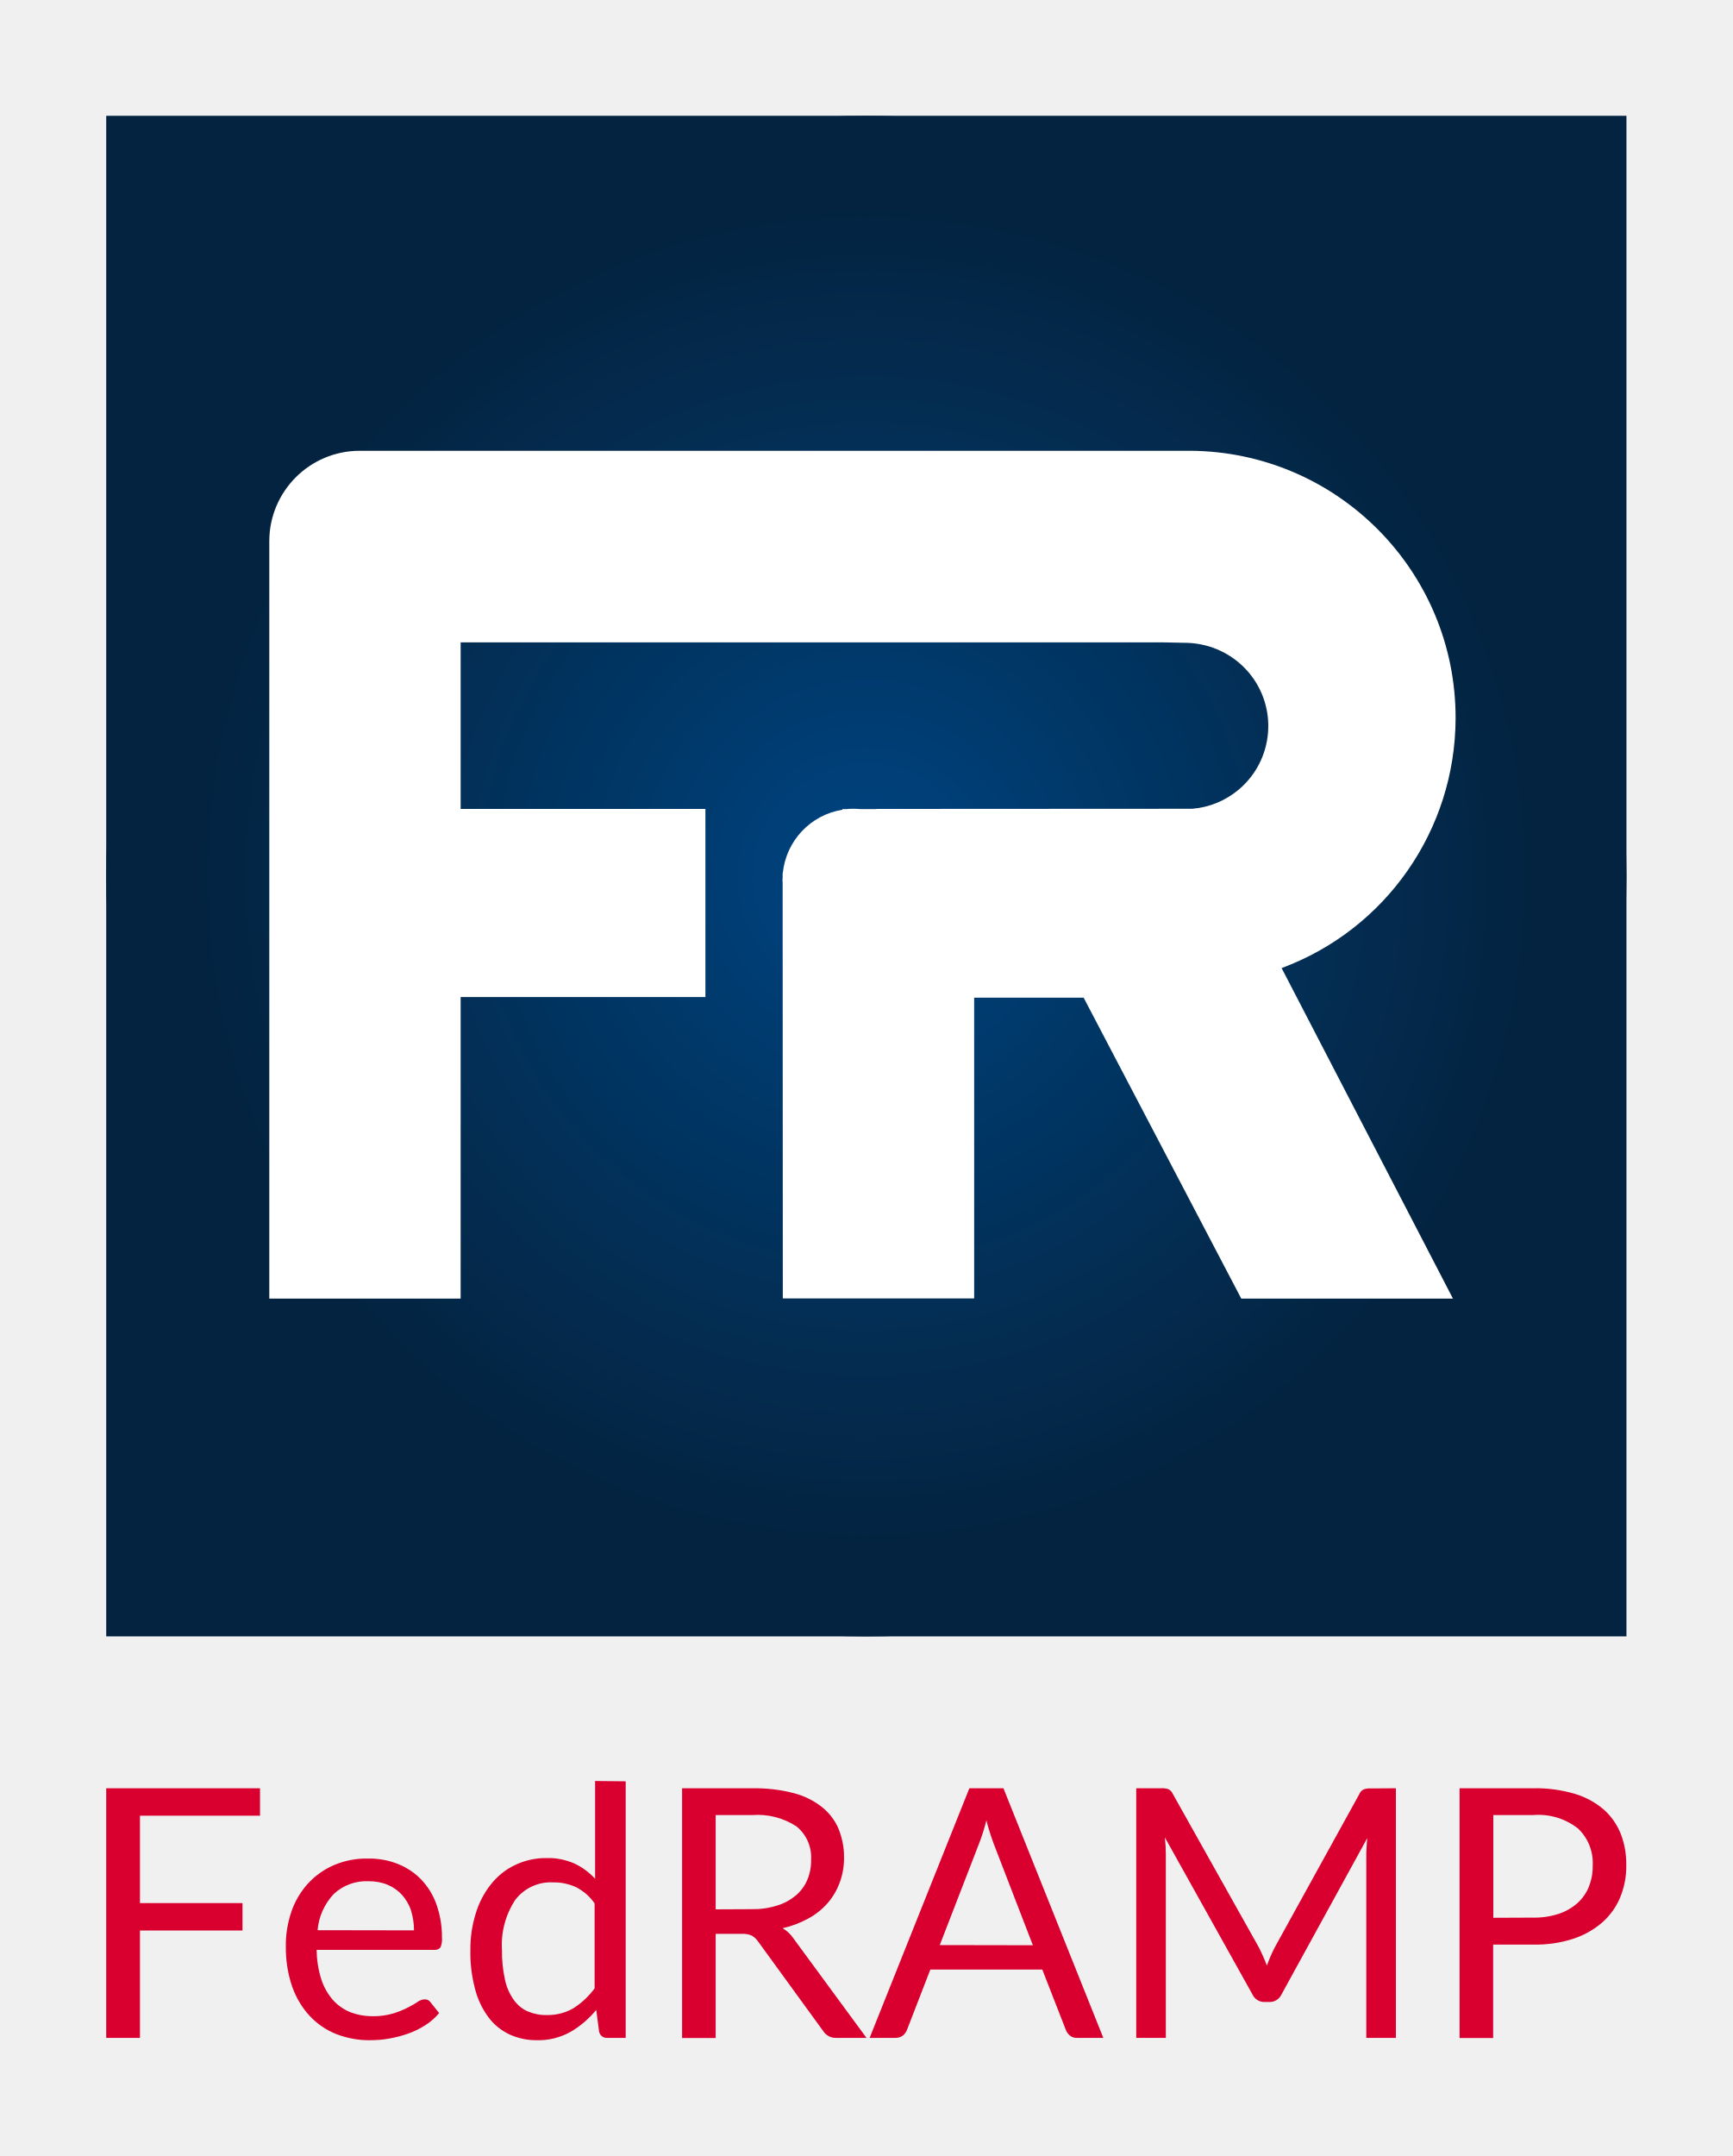
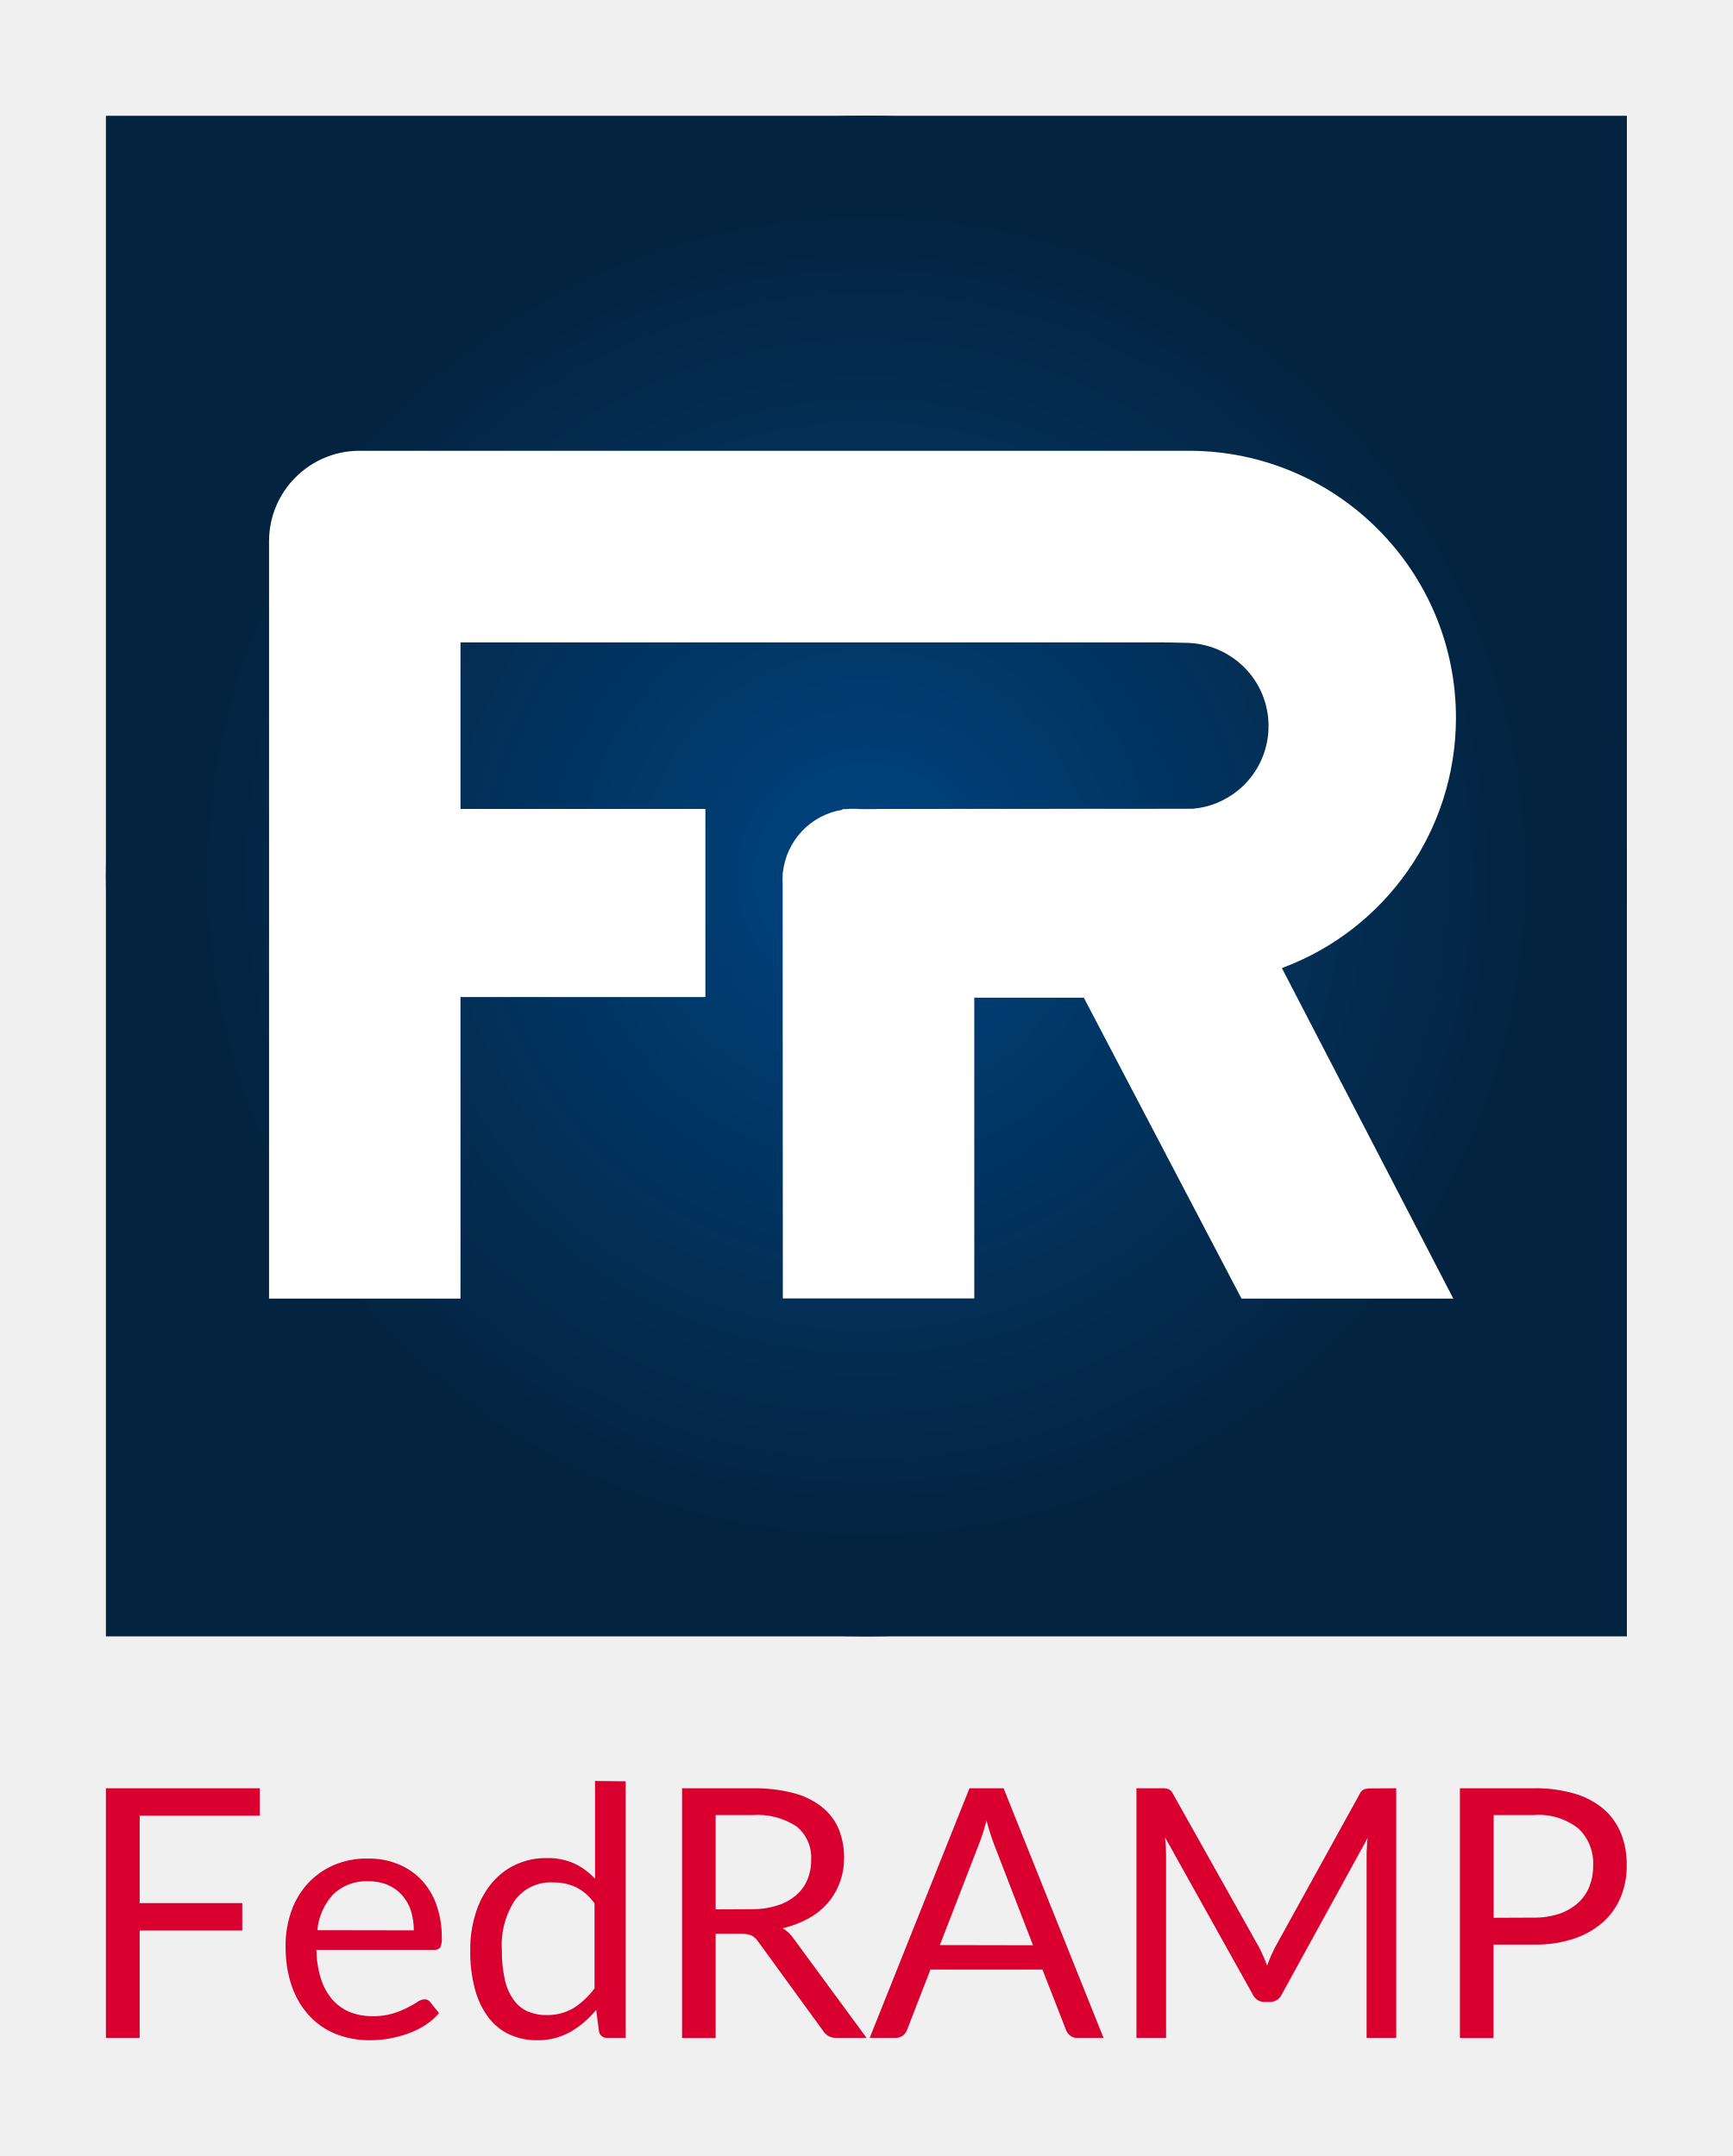
- <svg xmlns="http://www.w3.org/2000/svg" enable-background="new 0 0 104.71 130.33" height="352.724" viewBox="0 0 104.71 130.33" width="283.508">
+ <svg xmlns="http://www.w3.org/2000/svg" enable-background="new 0 0 104.71 130.33" viewBox="0 0 104.71 130.33">
  <clipPath id="a">
    <path d="m6.4 7h91.92v91.92h-91.92z" />
  </clipPath>
  <g clip-path="url(#a)">
    <g fill="#032340">
      <path d="m6.4 7h91.92v91.92h-91.92z" />
      <circle cx="52.36" cy="52.96" r="45.96" />
      <circle cx="52.36" cy="52.96" r="43.57" />
      <circle cx="52.36" cy="52.96" r="41.18" />
    </g>
    <circle cx="52.36" cy="52.96" fill="#032341" r="40.73" />
    <circle cx="52.36" cy="52.96" fill="#032441" r="40.27" />
    <circle cx="52.36" cy="52.96" fill="#032442" r="39.81" />
    <circle cx="52.36" cy="52.96" fill="#032443" r="39.35" />
    <circle cx="52.36" cy="52.96" fill="#032543" r="38.9" />
    <circle cx="52.36" cy="52.96" fill="#032544" r="38.44" />
    <circle cx="52.36" cy="52.96" fill="#032544" r="37.98" />
    <circle cx="52.36" cy="52.96" fill="#032645" r="37.52" />
    <circle cx="52.36" cy="52.96" fill="#032646" r="37.07" />
    <circle cx="52.36" cy="52.96" fill="#032746" r="36.61" />
    <circle cx="52.36" cy="52.96" fill="#032747" r="36.15" />
    <circle cx="52.36" cy="52.96" fill="#032748" r="35.69" />
    <circle cx="52.36" cy="52.96" fill="#032848" r="35.24" />
    <circle cx="52.36" cy="52.96" fill="#042849" r="34.78" />
    <circle cx="52.36" cy="52.96" fill="#04284a" r="34.32" />
    <circle cx="52.36" cy="52.96" fill="#04294a" r="33.86" />
    <circle cx="52.36" cy="52.96" fill="#04294b" r="33.4" />
    <circle cx="52.36" cy="52.96" fill="#04294c" r="32.95" />
    <circle cx="52.36" cy="52.96" fill="#042a4c" r="32.49" />
    <circle cx="52.36" cy="52.96" fill="#042a4d" r="32.03" />
    <circle cx="52.36" cy="52.96" fill="#042a4e" r="31.58" />
    <circle cx="52.36" cy="52.96" fill="#042b4e" r="31.12" />
    <circle cx="52.36" cy="52.96" fill="#042b4f" r="30.66" />
    <circle cx="52.36" cy="52.96" fill="#042c50" r="30.2" />
    <circle cx="52.36" cy="52.96" fill="#042c50" r="29.74" />
    <circle cx="52.36" cy="52.96" fill="#042c51" r="29.29" />
    <circle cx="52.36" cy="52.96" fill="#042d52" r="28.83" />
    <circle cx="52.36" cy="52.96" fill="#042d53" r="28.37" />
    <circle cx="52.36" cy="52.96" fill="#042d53" r="27.91" />
    <circle cx="52.36" cy="52.96" fill="#042e54" r="27.46" />
    <circle cx="52.36" cy="52.96" fill="#032e55" r="27" />
    <circle cx="52.36" cy="52.96" fill="#032e55" r="26.54" />
    <circle cx="52.36" cy="52.96" fill="#032f56" r="26.08" />
    <circle cx="52.36" cy="52.96" fill="#032f57" r="25.63" />
    <circle cx="52.36" cy="52.96" fill="#033058" r="25.17" />
    <circle cx="52.36" cy="52.96" fill="#023058" r="24.71" />
    <circle cx="52.36" cy="52.96" fill="#023059" r="24.25" />
    <circle cx="52.36" cy="52.96" fill="#02315a" r="23.8" />
    <circle cx="52.36" cy="52.96" fill="#01315a" r="23.34" />
    <circle cx="52.36" cy="52.96" fill="#00315b" r="22.88" />
    <circle cx="52.36" cy="52.96" fill="#00325c" r="22.42" />
    <circle cx="52.36" cy="52.96" fill="#00325d" r="21.97" />
    <circle cx="52.36" cy="52.96" fill="#00325d" r="21.51" />
    <circle cx="52.36" cy="52.96" fill="#00335e" r="21.05" />
    <circle cx="52.36" cy="52.96" fill="#00335f" r="20.59" />
    <circle cx="52.36" cy="52.96" fill="#003460" r="20.14" />
    <circle cx="52.36" cy="52.96" fill="#003460" r="19.68" />
    <circle cx="52.36" cy="52.96" fill="#003461" r="19.22" />
    <circle cx="52.36" cy="52.96" fill="#003562" r="18.76" />
    <circle cx="52.36" cy="52.96" fill="#003563" r="18.3" />
    <circle cx="52.36" cy="52.96" fill="#003563" r="17.85" />
    <circle cx="52.36" cy="52.96" fill="#003664" r="17.39" />
    <circle cx="52.36" cy="52.96" fill="#003665" r="16.93" />
    <circle cx="52.36" cy="52.96" fill="#003766" r="16.47" />
    <circle cx="52.36" cy="52.96" fill="#003766" r="16.02" />
    <circle cx="52.36" cy="52.96" fill="#003767" r="15.56" />
    <circle cx="52.36" cy="52.96" fill="#003868" r="15.1" />
    <circle cx="52.36" cy="52.96" fill="#003869" r="14.64" />
    <circle cx="52.36" cy="52.96" fill="#00386a" r="14.19" />
    <circle cx="52.36" cy="52.96" fill="#00396a" r="13.73" />
    <circle cx="52.36" cy="52.96" fill="#00396b" r="13.27" />
    <circle cx="52.36" cy="52.96" fill="#003a6c" r="12.81" />
    <circle cx="52.36" cy="52.96" fill="#003a6d" r="12.35" />
    <circle cx="52.36" cy="52.96" fill="#003a6e" r="11.9" />
    <circle cx="52.36" cy="52.96" fill="#003b6e" r="11.44" />
    <circle cx="52.36" cy="52.96" fill="#003b6f" r="10.98" />
    <circle cx="52.36" cy="52.96" fill="#003b70" r="10.52" />
    <circle cx="52.36" cy="52.96" fill="#003c71" r="10.07" />
    <circle cx="52.36" cy="52.96" fill="#003c72" r="9.61" />
    <circle cx="52.36" cy="52.96" fill="#003d72" r="9.15" />
    <circle cx="52.36" cy="52.96" fill="#003d73" r="8.69" />
    <circle cx="52.36" cy="52.96" fill="#003d74" r="8.24" />
    <circle cx="52.36" cy="52.96" fill="#003e75" r="7.78" />
    <circle cx="52.36" cy="52.96" fill="#003e76" r="7.32" />
    <circle cx="52.36" cy="52.96" fill="#003f77" r="6.86" />
    <circle cx="52.36" cy="52.96" fill="#003f77" r="6.41" />
    <circle cx="52.36" cy="52.96" fill="#003f78" r="5.95" />
    <circle cx="52.36" cy="52.96" fill="#004079" r="5.49" />
    <circle cx="52.36" cy="52.96" fill="#00407a" r="5.03" />
    <circle cx="52.36" cy="52.96" fill="#00417b" r="4.58" />
    <circle cx="52.36" cy="52.96" fill="#00417c" r="4.12" />
    <circle cx="52.36" cy="52.96" fill="#00417d" r="3.66" />
    <circle cx="52.36" cy="52.96" fill="#00427e" r="3.2" />
    <circle cx="52.36" cy="52.96" fill="#00427e" r="2.75" />
    <circle cx="52.36" cy="52.96" fill="#00437f" r="2.29" />
    <circle cx="52.36" cy="52.96" fill="#004380" r="1.83" />
    <circle cx="52.36" cy="52.96" fill="#004381" r="1.37" />
    <circle cx="52.36" cy="52.96" fill="#004482" r=".92" />
    <circle cx="52.36" cy="52.96" fill="#004483" r=".46" />
  </g>
  <path d="m8.44 109.76v5.28h6.2v1.66h-6.2v6.49h-2.04v-15.09h9.3v1.66zm18.09 11.93c-.24.29-.52.53-.83.73-.33.21-.67.38-1.04.51s-.75.23-1.14.3-.78.1-1.17.1c-.7.01-1.39-.12-2.04-.37-.61-.24-1.16-.62-1.61-1.1-.47-.51-.83-1.12-1.06-1.78-.27-.79-.39-1.61-.38-2.44-.01-.71.11-1.41.34-2.09.21-.62.55-1.19.99-1.68.44-.48.97-.86 1.57-1.12.66-.28 1.37-.42 2.09-.4.61-.01 1.21.1 1.77.32.53.21 1.01.52 1.41.93.41.43.73.94.93 1.5.23.65.35 1.34.34 2.03.02.2-.01.4-.09.59-.09.11-.22.16-.36.15h-7.13c.01.6.1 1.19.28 1.76.14.46.38.88.69 1.25.29.33.65.58 1.05.75.44.17.9.25 1.37.25.41.01.82-.05 1.22-.16.3-.09.6-.21.88-.35.21-.11.42-.22.61-.35.12-.09.27-.15.43-.16.14-.01.28.06.36.18zm-1.52-5c0-.41-.06-.81-.18-1.2-.11-.35-.3-.66-.54-.94-.24-.26-.53-.47-.86-.61-.36-.15-.75-.22-1.15-.22-.79-.04-1.56.24-2.13.78-.56.6-.9 1.36-.97 2.18zm12.8-9.01v15.51h-1.11c-.24.02-.46-.15-.5-.39l-.17-1.3c-.44.53-.96.98-1.56 1.33-.62.34-1.31.52-2.02.5-.57.01-1.14-.11-1.67-.35-.5-.24-.94-.59-1.27-1.04-.38-.51-.65-1.09-.81-1.71-.2-.77-.3-1.56-.28-2.35-.01-.75.1-1.49.32-2.2.19-.64.5-1.24.91-1.76.39-.49.88-.9 1.45-1.17.6-.29 1.26-.44 1.93-.43.58-.02 1.15.1 1.68.33.47.22.9.54 1.25.92v-5.91zm-1.88 7.38c-.29-.42-.68-.76-1.14-.99-.43-.19-.9-.29-1.37-.28-.89-.05-1.75.35-2.29 1.06-.59.9-.87 1.96-.8 3.03-.01.6.05 1.2.18 1.79.09.44.27.85.53 1.22.22.31.51.55.85.7.36.15.75.23 1.15.22.57.01 1.13-.13 1.62-.42.49-.31.92-.72 1.27-1.19zm16.44 8.13h-1.81c-.33.02-.65-.15-.82-.43l-3.92-5.39c-.1-.15-.23-.27-.38-.36-.2-.09-.42-.12-.64-.11h-1.55v6.3h-2.03v-15.1h4.26c.83-.01 1.67.08 2.47.29.63.16 1.21.44 1.72.84.44.35.79.8 1.01 1.32.22.55.34 1.14.33 1.73.01.51-.08 1.02-.25 1.5-.17.46-.41.88-.73 1.25-.33.38-.73.7-1.17.94-.49.27-1.02.47-1.56.59.27.16.5.38.67.64zm-6.97-7.78c.53.01 1.06-.06 1.56-.22.42-.12.8-.33 1.14-.61.3-.26.54-.58.69-.94.16-.38.24-.8.23-1.21.05-.78-.28-1.54-.89-2.03-.79-.51-1.72-.75-2.65-.68h-2.23v5.7zm21.29 7.78h-1.58c-.16.01-.32-.04-.44-.14-.11-.09-.2-.21-.25-.35l-1.42-3.64h-6.77l-1.41 3.64c-.05.13-.13.25-.24.34-.13.1-.28.15-.44.15h-1.58l6.03-15.09h2.06zm-4.26-5.6-2.37-6.14c-.07-.18-.14-.4-.22-.64s-.15-.5-.22-.77c-.12.48-.27.96-.45 1.42l-2.37 6.12zm21.95-9.49v15.09h-1.79v-11.09c0-.15.01-.31.02-.47s.02-.34.04-.52l-5.18 9.44c-.13.29-.42.48-.74.47h-.29c-.32.01-.61-.18-.74-.47l-5.29-9.48c.04.34.06.69.06 1.03v11.09h-1.79v-15.09h1.51c.14-.01.29.01.42.05.13.06.23.17.28.29l5.21 9.29c.08.17.17.34.25.53.08.18.16.37.23.56.07-.19.14-.38.22-.56s.16-.36.25-.53l5.12-9.28c.05-.13.15-.23.28-.29.14-.04.28-.06.43-.05zm8.31 0c.84-.02 1.68.1 2.49.33.64.19 1.24.51 1.75.94.46.4.81.91 1.04 1.47.24.61.35 1.27.34 1.93.01.66-.12 1.32-.37 1.93-.24.58-.61 1.09-1.08 1.51-.51.44-1.11.78-1.76.99-.78.25-1.6.37-2.42.35h-2.42v5.65h-2.03v-15.1zm0 7.82c.52.01 1.04-.07 1.54-.23.42-.14.8-.36 1.13-.65.3-.27.54-.61.69-.99.16-.41.24-.84.23-1.27.05-.85-.28-1.67-.89-2.25-.77-.6-1.73-.89-2.7-.81h-2.42v6.21z" fill="#d9002f" />
  <path d="m77.47 58.52 10.36 19.98h-12.8l-9.53-18.19h-6.62v18.18h-11.57l-.01-25.11c0-.06-.01-.11-.01-.17s.01-.11.01-.17v-.27h.01c.2-1.94 1.67-3.51 3.6-3.82v-.04h.24c.15-.02.3-.02.45-.02.13 0 .26.01.4.02h.88c.1-.01.2-.01.3-.01l18.88-.01c1.04-.08 2.02-.49 2.82-1.16 2.12-1.79 2.39-4.96.6-7.08-.93-1.1-2.29-1.75-3.73-1.79l-1.52-.03h-42.4v10.07h14.8v11.37h-14.8v18.23h-11.57v-45.78c0-3.02 2.45-5.47 5.47-5.47h50.17c8.91.03 16.11 7.27 16.09 16.18-.02 6.74-4.21 12.75-10.52 15.09z" fill="#fff" />
</svg>
